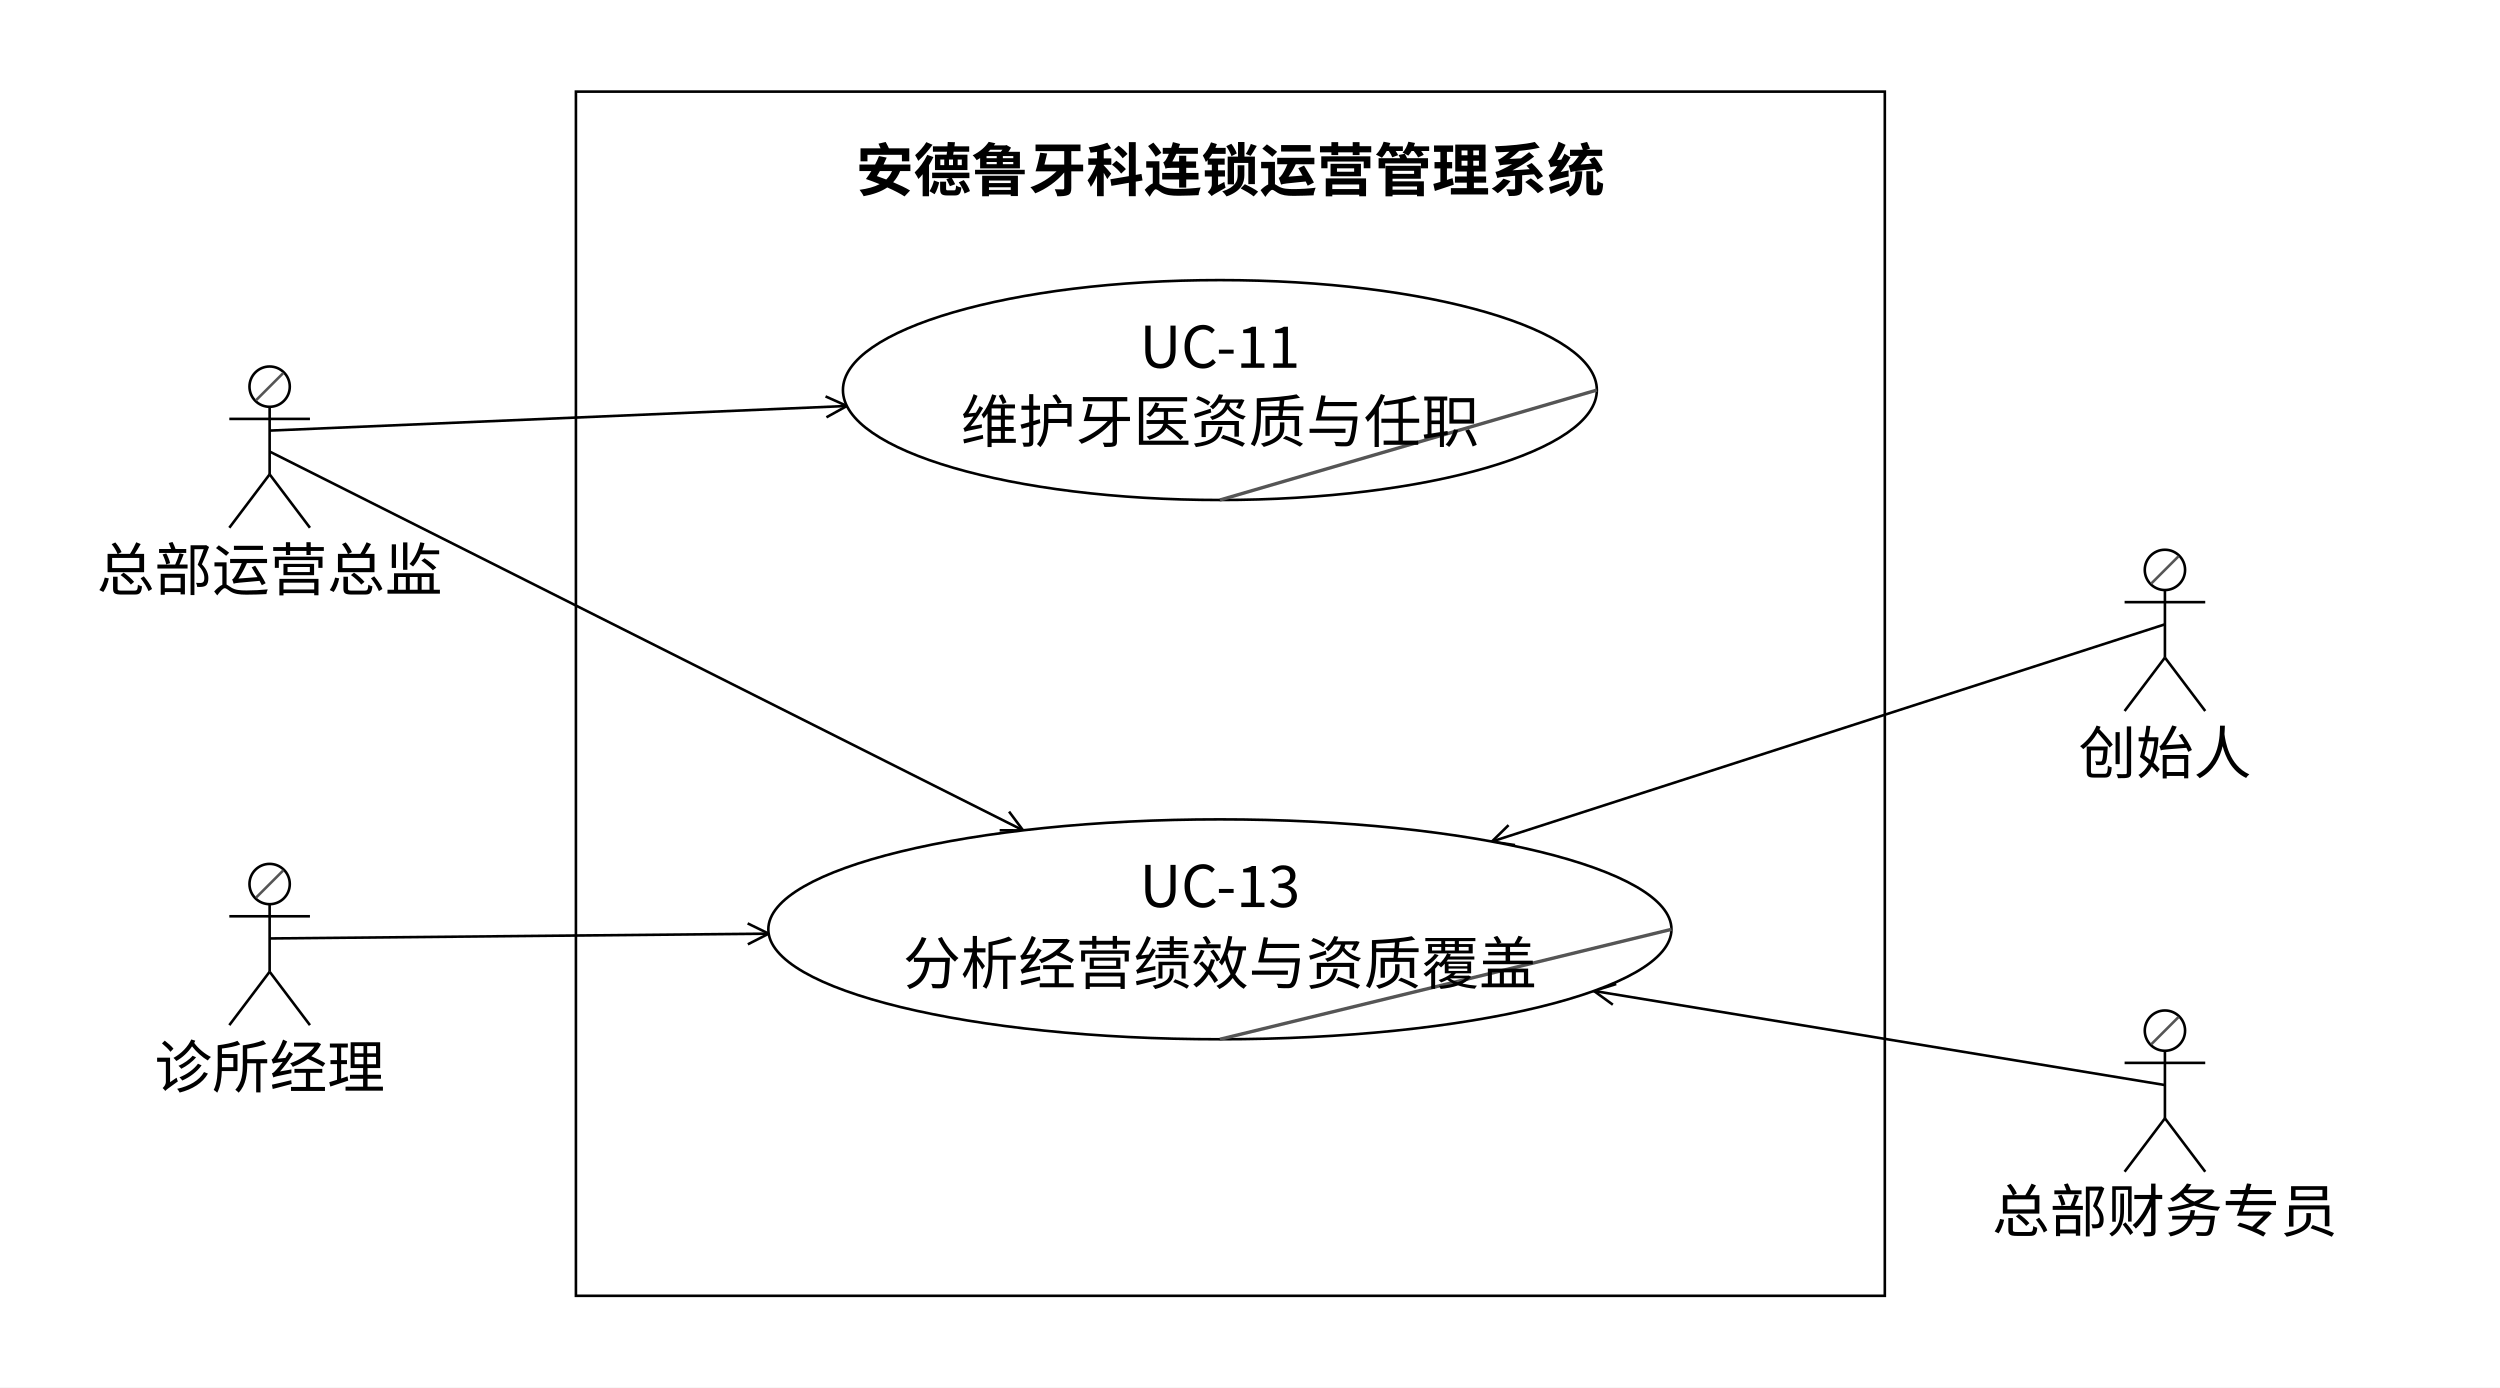
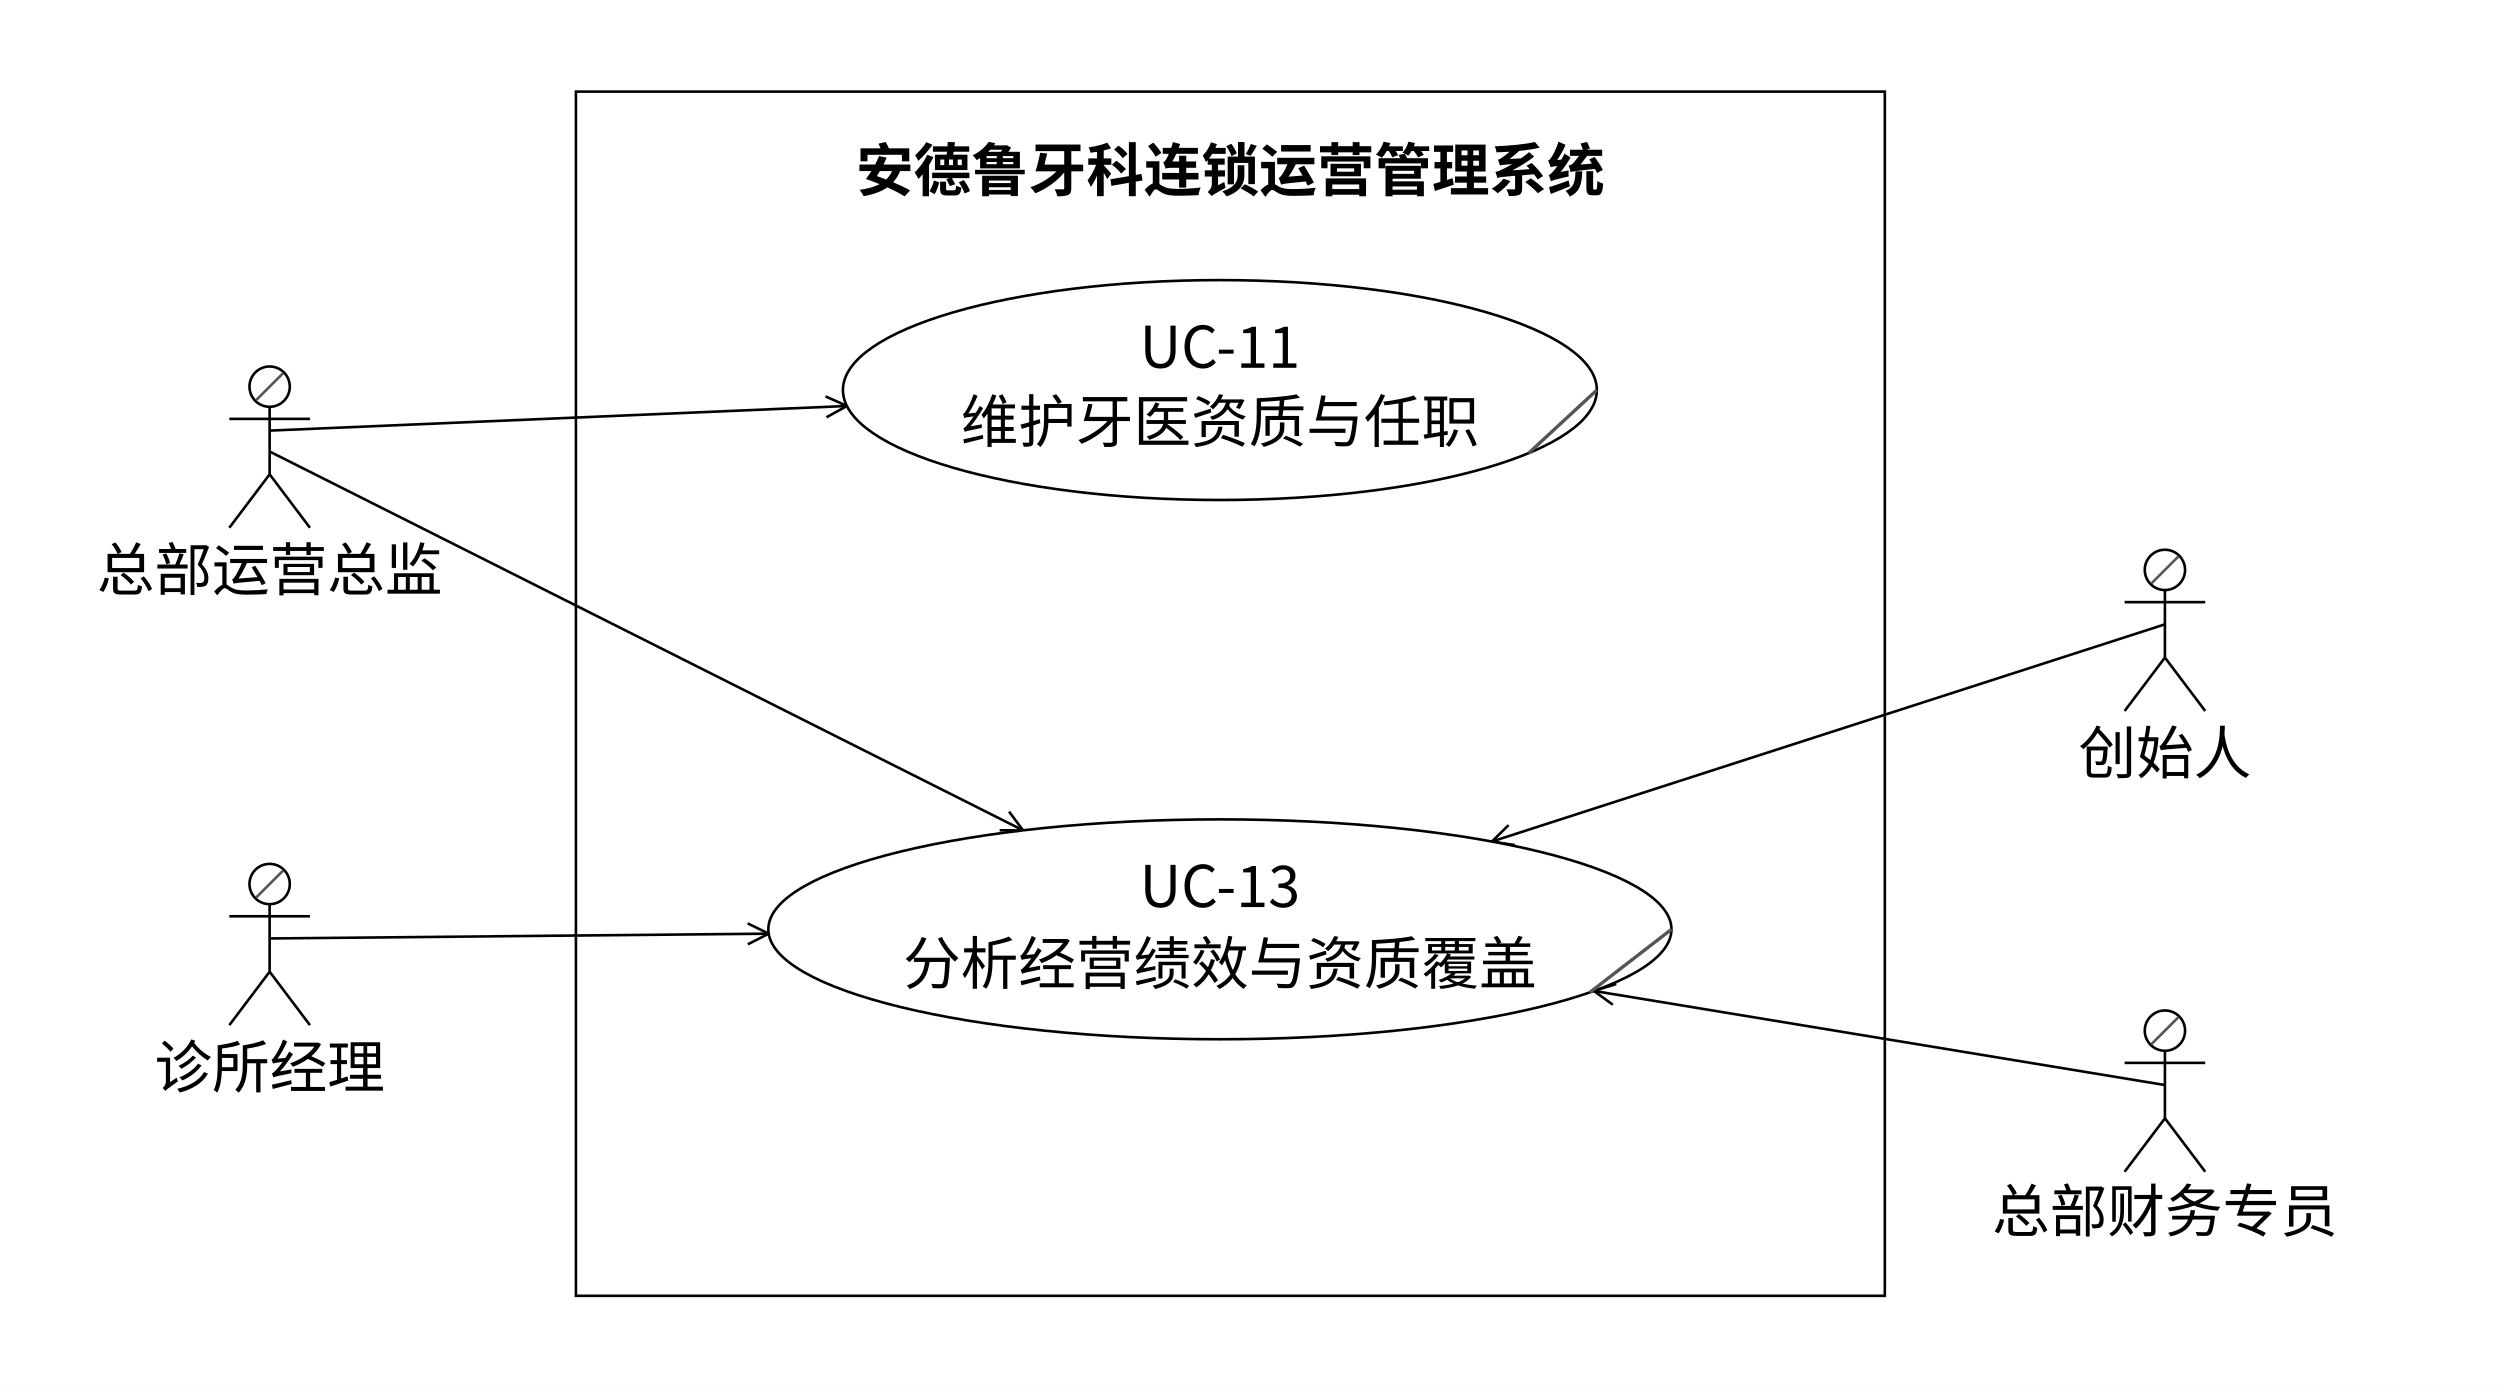
<svg xmlns="http://www.w3.org/2000/svg" width="955" height="530" viewBox="0 0 955 530">
  <defs>
    <linearGradient id="peach">
      <stop stop-color="#fcead9" />
      <stop offset="1" stop-color="#fffdfb" />
    </linearGradient>
    <linearGradient id="blue">
      <stop stop-color="#cde8fa" />
      <stop offset="1" stop-color="#eaf5ff" />
    </linearGradient>
  </defs>
  <rect width="955" height="530" fill="white" />
  <rect x="220" y="35" width="500" height="460" rx="0" fill="white" stroke="#000000" stroke-width="1" />
  <text x="470" y="73.0" text-anchor="middle" font-family="Microsoft YaHei,Noto Sans CJK SC,serif" font-size="22" font-weight="bold" fill="#000000">安德鲁牙科连锁运营管理系统</text>
  <ellipse cx="103" cy="147.7" rx="7.7" ry="7.7" fill="white" stroke="#000000" stroke-width="1" />
  <polyline points="103,155.4 103,181.195" fill="none" stroke="#000000" stroke-width="1" />
  <polyline points="87.6,160.02 118.4,160.02" fill="none" stroke="#000000" stroke-width="1" />
  <polyline points="103,181.195 87.6,201.6" fill="none" stroke="#000000" stroke-width="1" />
  <polyline points="103,181.195 118.4,201.6" fill="none" stroke="#000000" stroke-width="1" />
  <polyline points="97.764,152.936 108.236,142.464" fill="none" stroke="#555555" stroke-width="1" />
  <text x="103" y="225.6" text-anchor="middle" font-family="Microsoft YaHei,Noto Sans CJK SC,serif" font-size="22" font-weight="normal" fill="#000000">总部运营总监</text>
  <ellipse cx="103" cy="337.7" rx="7.7" ry="7.7" fill="white" stroke="#000000" stroke-width="1" />
  <polyline points="103,345.4 103,371.195" fill="none" stroke="#000000" stroke-width="1" />
  <polyline points="87.6,350.02 118.4,350.02" fill="none" stroke="#000000" stroke-width="1" />
  <polyline points="103,371.195 87.6,391.6" fill="none" stroke="#000000" stroke-width="1" />
  <polyline points="103,371.195 118.4,391.6" fill="none" stroke="#000000" stroke-width="1" />
  <polyline points="97.764,342.936 108.236,332.464" fill="none" stroke="#555555" stroke-width="1" />
  <text x="103" y="415.6" text-anchor="middle" font-family="Microsoft YaHei,Noto Sans CJK SC,serif" font-size="22" font-weight="normal" fill="#000000">诊所经理</text>
  <ellipse cx="827" cy="217.7" rx="7.7" ry="7.7" fill="white" stroke="#000000" stroke-width="1" />
  <polyline points="827,225.4 827,251.195" fill="none" stroke="#000000" stroke-width="1" />
  <polyline points="811.6,230.02 842.4,230.02" fill="none" stroke="#000000" stroke-width="1" />
  <polyline points="827,251.195 811.6,271.6" fill="none" stroke="#000000" stroke-width="1" />
  <polyline points="827,251.195 842.4,271.6" fill="none" stroke="#000000" stroke-width="1" />
  <polyline points="821.764,222.936 832.236,212.464" fill="none" stroke="#555555" stroke-width="1" />
  <text x="827" y="295.6" text-anchor="middle" font-family="Microsoft YaHei,Noto Sans CJK SC,serif" font-size="22" font-weight="normal" fill="#000000">创始人</text>
  <ellipse cx="827" cy="393.7" rx="7.7" ry="7.7" fill="white" stroke="#000000" stroke-width="1" />
  <polyline points="827,401.4 827,427.195" fill="none" stroke="#000000" stroke-width="1" />
  <polyline points="811.6,406.02 842.4,406.02" fill="none" stroke="#000000" stroke-width="1" />
  <polyline points="827,427.195 811.6,447.6" fill="none" stroke="#000000" stroke-width="1" />
  <polyline points="827,427.195 842.4,447.6" fill="none" stroke="#000000" stroke-width="1" />
  <polyline points="821.764,398.936 832.236,388.464" fill="none" stroke="#555555" stroke-width="1" />
  <text x="827" y="470.6" text-anchor="middle" font-family="Microsoft YaHei,Noto Sans CJK SC,serif" font-size="22" font-weight="normal" fill="#000000">总部财务专员</text>
  <polyline points="103,164.49 323.517,155.08" fill="none" stroke="#000000" stroke-width="1" />
  <polyline points="315.354,151.425 323.517,155.08 315.695,159.417" fill="none" stroke="#000000" stroke-width="1" />
  <polyline points="103,172.49 390.817,317.199" fill="none" stroke="#000000" stroke-width="1" />
  <polyline points="385.466,310.032 390.817,317.199 381.872,317.179" fill="none" stroke="#000000" stroke-width="1" />
  <polyline points="103,358.49 293.634,356.657" fill="none" stroke="#000000" stroke-width="1" />
  <polyline points="285.596,352.734 293.634,356.657 285.673,360.734" fill="none" stroke="#000000" stroke-width="1" />
  <polyline points="827,238.49 569.888,321.471" fill="none" stroke="#000000" stroke-width="1" />
  <polyline points="578.73,322.821 569.888,321.471 576.273,315.207" fill="none" stroke="#000000" stroke-width="1" />
  <polyline points="827,414.49 608.855,378.541" fill="none" stroke="#000000" stroke-width="1" />
  <polyline points="616.099,383.789 608.855,378.541 617.399,375.895" fill="none" stroke="#000000" stroke-width="1" />
  <ellipse cx="466" cy="149" rx="144.0" ry="42.0" fill="white" stroke="#000000" stroke-width="1" />
-   <polyline points="466,191.0 610.0,149" fill="none" stroke="#555555" stroke-width="1.3" />
+   <polyline points="583.958,173.09 610.0,149.0" fill="none" stroke="#555555" stroke-width="1.3" />
  <text x="466" y="140.5" text-anchor="middle" font-family="Microsoft YaHei,Noto Sans CJK SC,serif" font-size="22" font-weight="normal" fill="#000000">UC-11</text>
  <text x="466" y="169.0" text-anchor="middle" font-family="Microsoft YaHei,Noto Sans CJK SC,serif" font-size="22" font-weight="normal" fill="#000000">维护牙医资质与任职</text>
  <ellipse cx="466" cy="355" rx="172.5" ry="42.0" fill="white" stroke="#000000" stroke-width="1" />
-   <polyline points="466,397.0 638.5,355" fill="none" stroke="#555555" stroke-width="1.3" />
+   <polyline points="607.304,379.09 638.5,355.0" fill="none" stroke="#555555" stroke-width="1.3" />
  <text x="466" y="346.5" text-anchor="middle" font-family="Microsoft YaHei,Noto Sans CJK SC,serif" font-size="22" font-weight="normal" fill="#000000">UC-13</text>
  <text x="466" y="376.0" text-anchor="middle" font-family="Microsoft YaHei,Noto Sans CJK SC,serif" font-size="22" font-weight="normal" fill="#000000">分析经营绩效与资质覆盖</text>
</svg>
